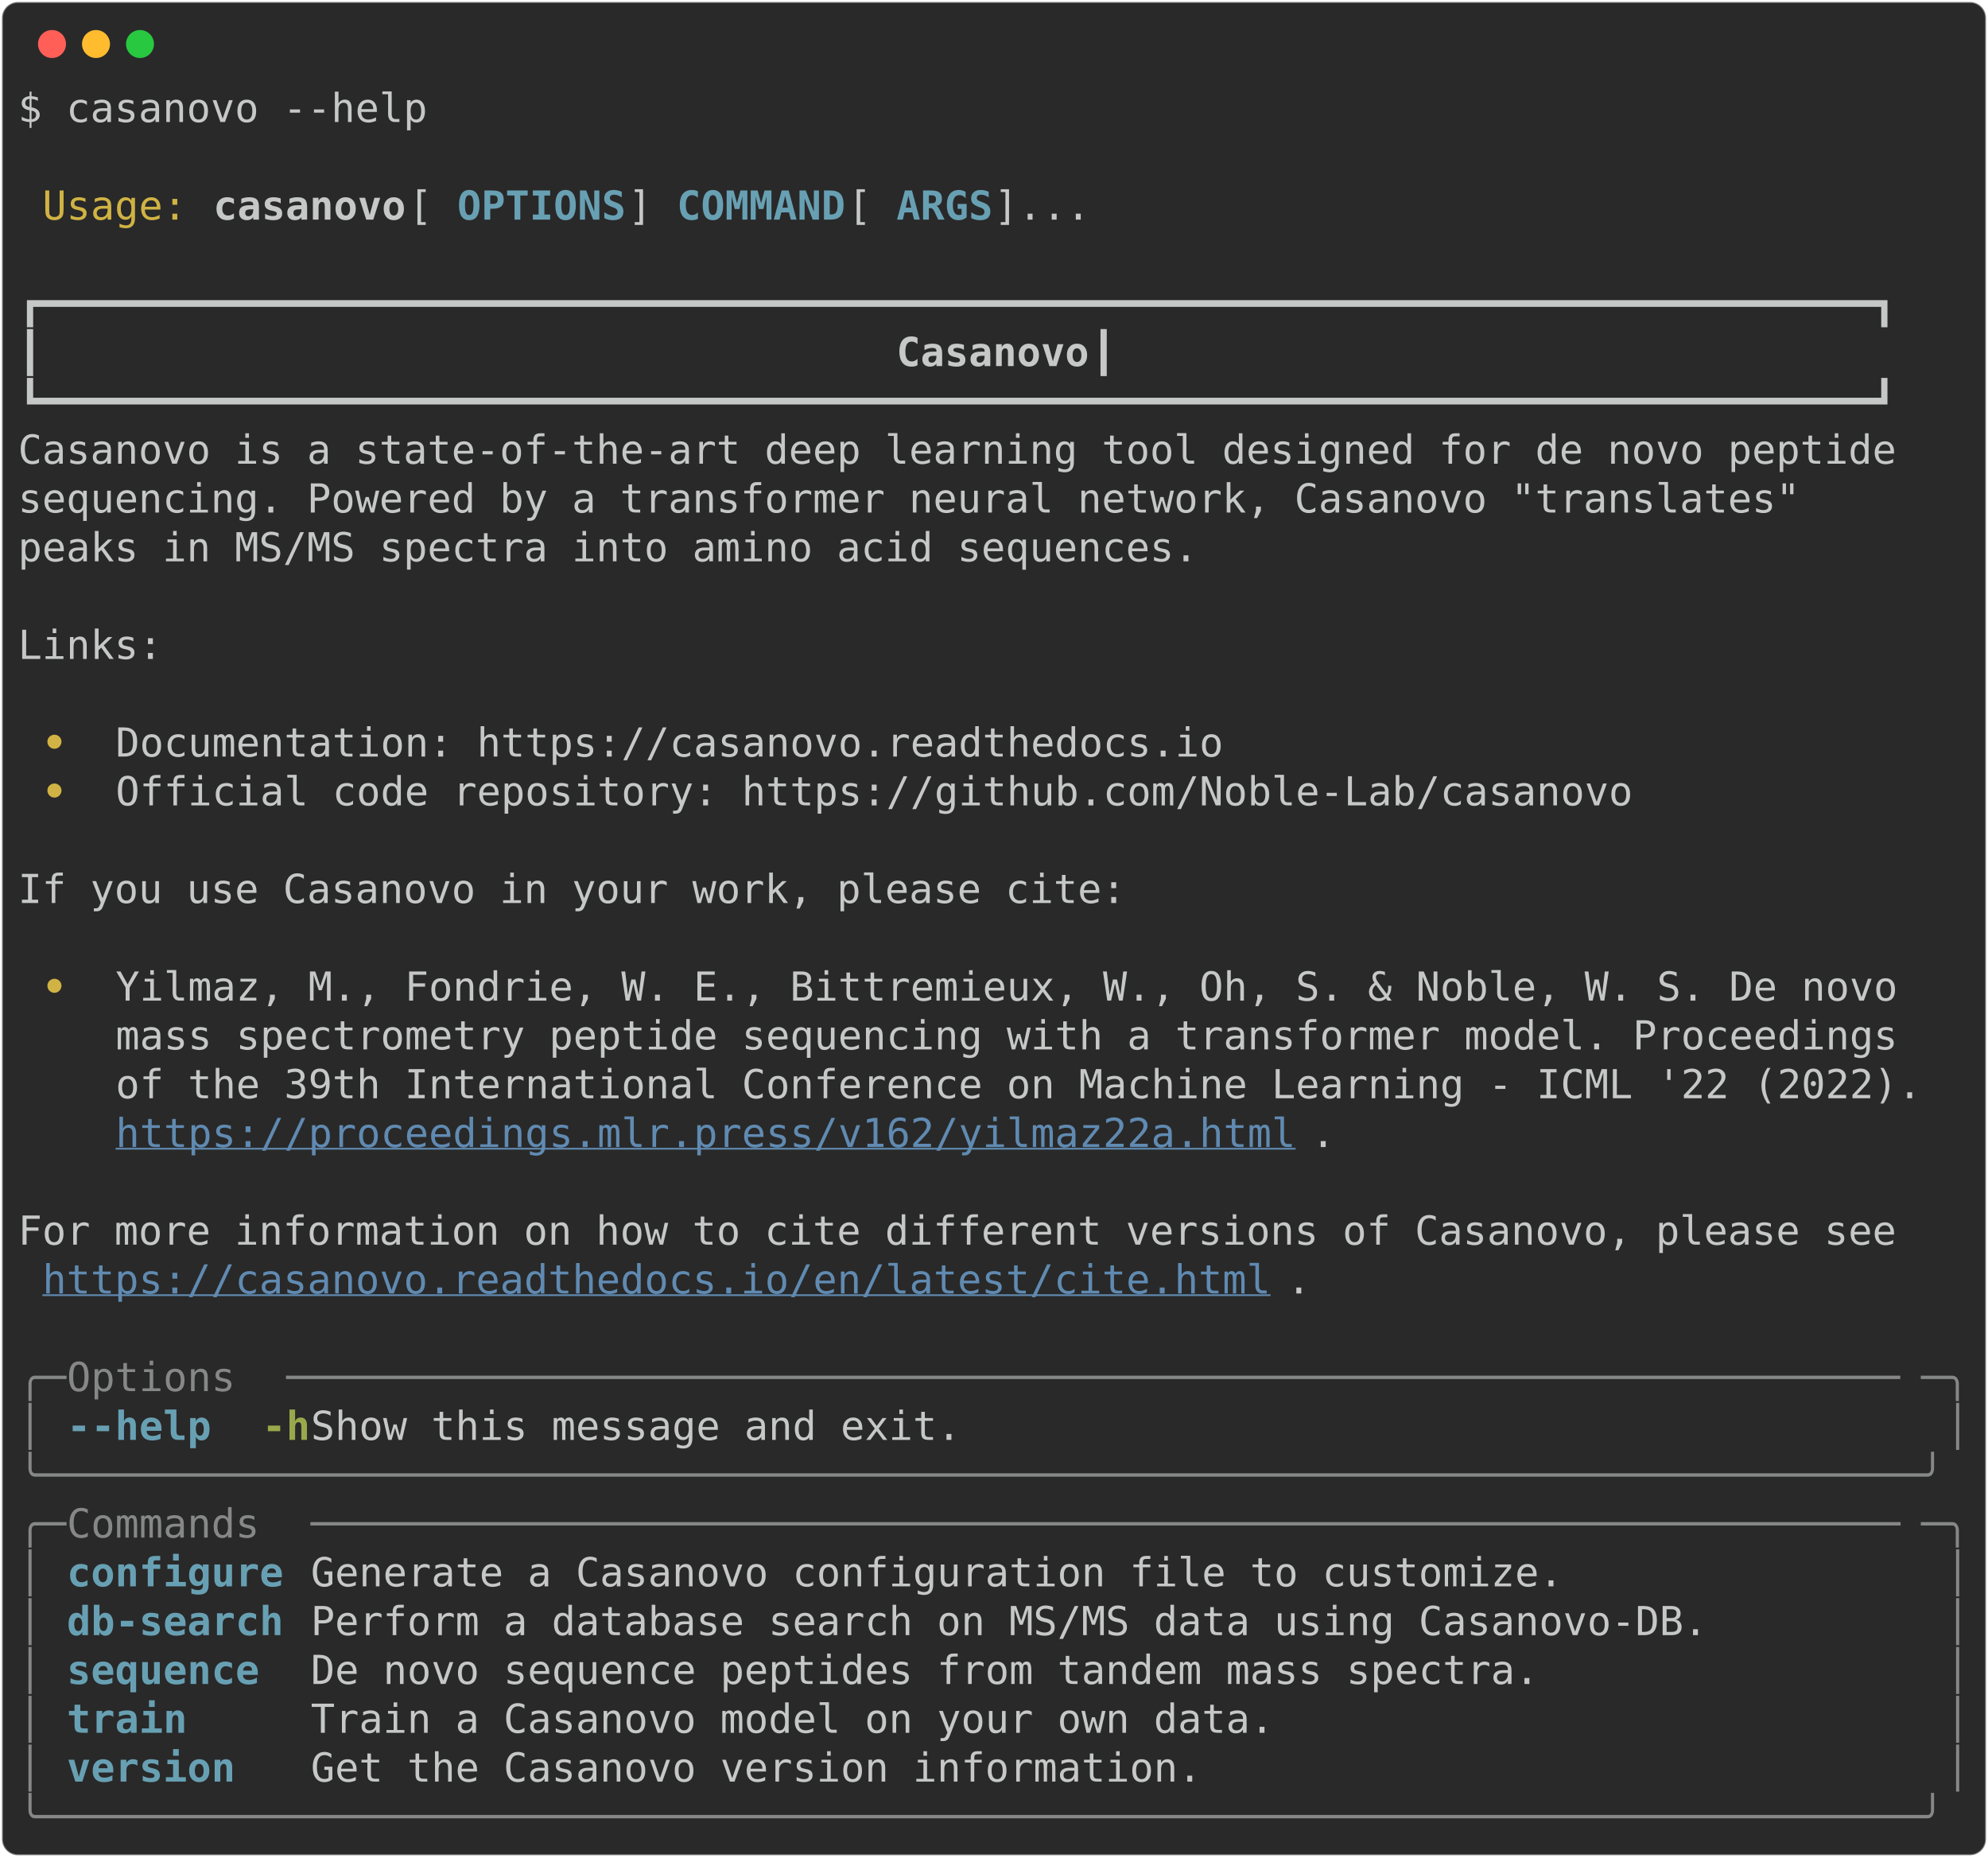
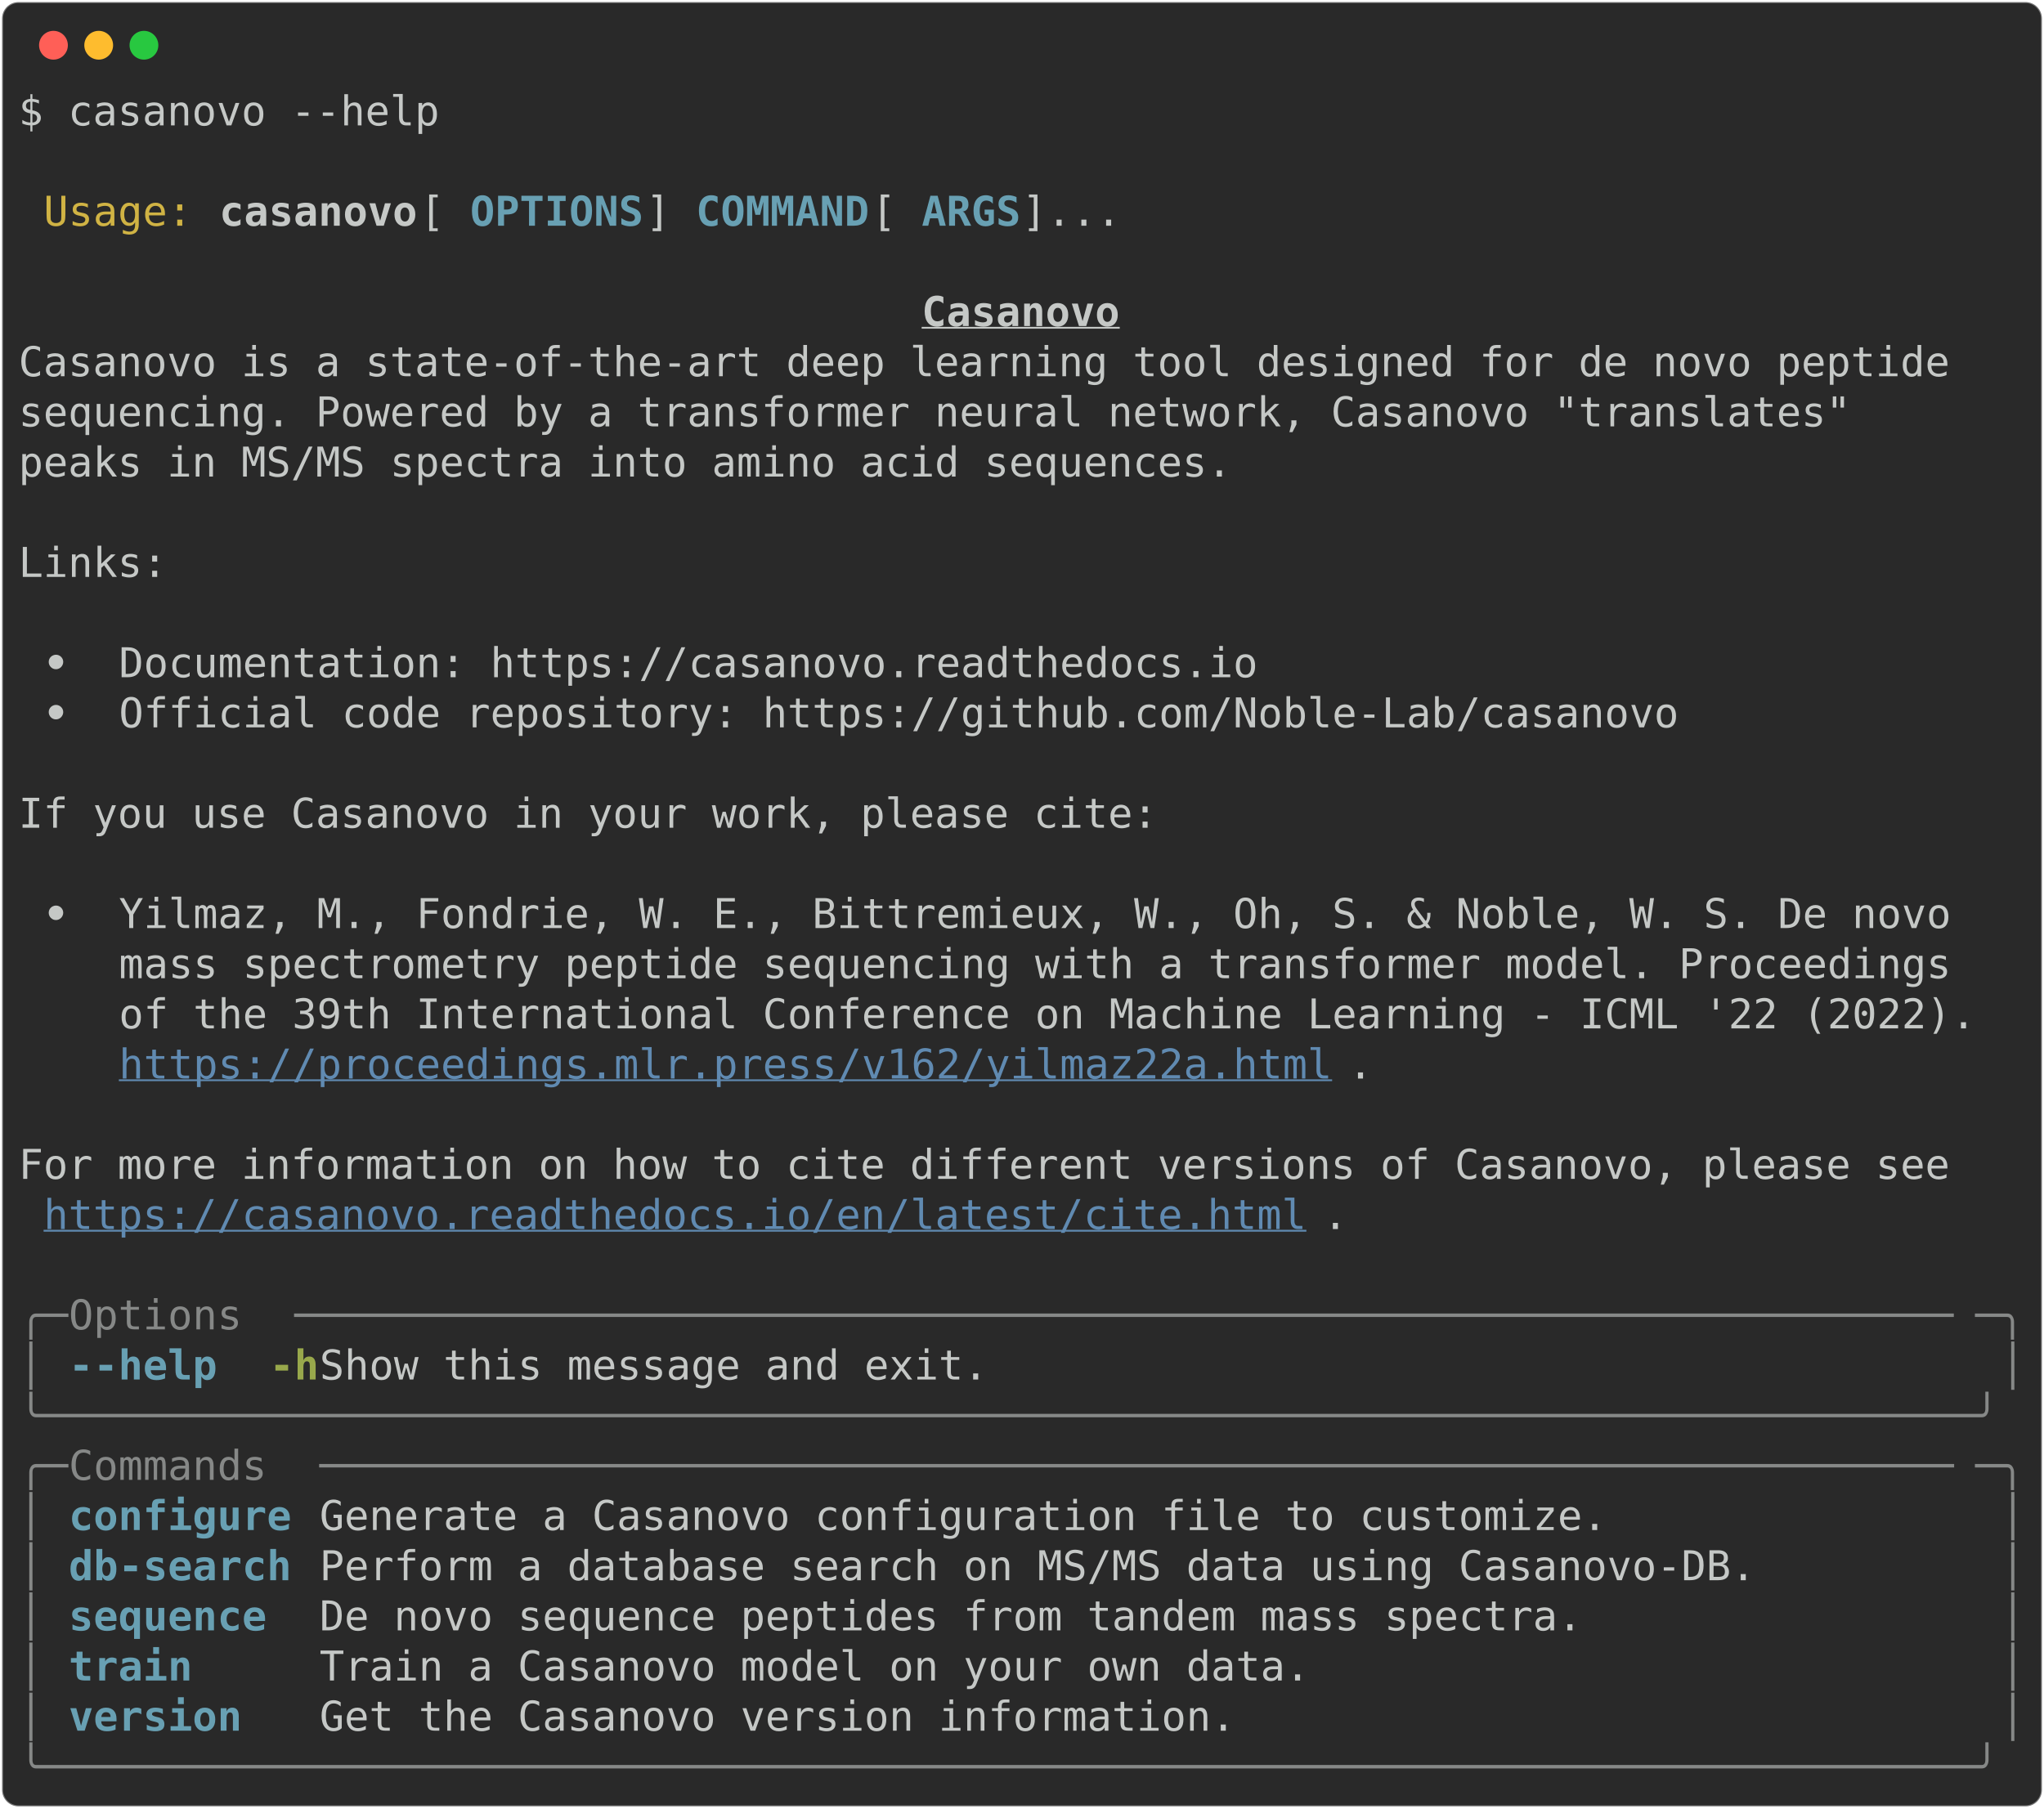
- <svg xmlns="http://www.w3.org/2000/svg" class="rich-terminal" viewBox="0 0 994 928.4">
+ <svg xmlns="http://www.w3.org/2000/svg" class="rich-terminal" viewBox="0 0 994 879.6">
  <style>

    @font-face {
        font-family: "Fira Code";
        src: local("FiraCode-Regular"),
                url("https://cdnjs.cloudflare.com/ajax/libs/firacode/6.2.0/woff2/FiraCode-Regular.woff2") format("woff2"),
                url("https://cdnjs.cloudflare.com/ajax/libs/firacode/6.2.0/woff/FiraCode-Regular.woff") format("woff");
        font-style: normal;
        font-weight: 400;
    }
    @font-face {
        font-family: "Fira Code";
        src: local("FiraCode-Bold"),
                url("https://cdnjs.cloudflare.com/ajax/libs/firacode/6.2.0/woff2/FiraCode-Bold.woff2") format("woff2"),
                url("https://cdnjs.cloudflare.com/ajax/libs/firacode/6.2.0/woff/FiraCode-Bold.woff") format("woff");
        font-style: bold;
        font-weight: 700;
    }

-     .terminal-1823993706-matrix {
+     .terminal-645350732-matrix {
        font-family: Fira Code, monospace;
        font-size: 20px;
        line-height: 24.4px;
        font-variant-east-asian: full-width;
    }

-     .terminal-1823993706-title {
+     .terminal-645350732-title {
        font-size: 18px;
        font-weight: bold;
        font-family: arial;
    }

-     .terminal-1823993706-r1 { fill: #c5c8c6 }
- .terminal-1823993706-r2 { fill: #d0b344 }
- .terminal-1823993706-r3 { fill: #c5c8c6;font-weight: bold }
- .terminal-1823993706-r4 { fill: #68a0b3;font-weight: bold }
- .terminal-1823993706-r5 { fill: #d0b344;font-weight: bold }
- .terminal-1823993706-r6 { fill: #608ab1;text-decoration: underline; }
- .terminal-1823993706-r7 { fill: #868887 }
- .terminal-1823993706-r8 { fill: #98a84b;font-weight: bold }
+     .terminal-645350732-r1 { fill: #c5c8c6 }
+ .terminal-645350732-r2 { fill: #d0b344 }
+ .terminal-645350732-r3 { fill: #c5c8c6;font-weight: bold }
+ .terminal-645350732-r4 { fill: #68a0b3;font-weight: bold }
+ .terminal-645350732-r5 { fill: #c5c8c6;font-weight: bold;text-decoration: underline; }
+ .terminal-645350732-r6 { fill: #608ab1;text-decoration: underline; }
+ .terminal-645350732-r7 { fill: #868887 }
+ .terminal-645350732-r8 { fill: #98a84b;font-weight: bold }
    </style>
  <defs>
-     <clipPath id="terminal-1823993706-clip-terminal">
-       <rect x="0" y="0" width="975.0" height="877.4" />
-     </clipPath>
-     <clipPath id="terminal-1823993706-line-0">
+     <clipPath id="terminal-645350732-clip-terminal">
+       <rect x="0" y="0" width="975.0" height="828.6" />
+     </clipPath>
+     <clipPath id="terminal-645350732-line-0">
      <rect x="0" y="1.5" width="976" height="24.65" />
    </clipPath>
-     <clipPath id="terminal-1823993706-line-1">
+     <clipPath id="terminal-645350732-line-1">
      <rect x="0" y="25.9" width="976" height="24.65" />
    </clipPath>
-     <clipPath id="terminal-1823993706-line-2">
+     <clipPath id="terminal-645350732-line-2">
      <rect x="0" y="50.3" width="976" height="24.65" />
    </clipPath>
-     <clipPath id="terminal-1823993706-line-3">
+     <clipPath id="terminal-645350732-line-3">
      <rect x="0" y="74.7" width="976" height="24.65" />
    </clipPath>
-     <clipPath id="terminal-1823993706-line-4">
+     <clipPath id="terminal-645350732-line-4">
      <rect x="0" y="99.1" width="976" height="24.65" />
    </clipPath>
-     <clipPath id="terminal-1823993706-line-5">
+     <clipPath id="terminal-645350732-line-5">
      <rect x="0" y="123.5" width="976" height="24.65" />
    </clipPath>
-     <clipPath id="terminal-1823993706-line-6">
+     <clipPath id="terminal-645350732-line-6">
      <rect x="0" y="147.9" width="976" height="24.65" />
    </clipPath>
-     <clipPath id="terminal-1823993706-line-7">
+     <clipPath id="terminal-645350732-line-7">
      <rect x="0" y="172.3" width="976" height="24.65" />
    </clipPath>
-     <clipPath id="terminal-1823993706-line-8">
+     <clipPath id="terminal-645350732-line-8">
      <rect x="0" y="196.7" width="976" height="24.65" />
    </clipPath>
-     <clipPath id="terminal-1823993706-line-9">
+     <clipPath id="terminal-645350732-line-9">
      <rect x="0" y="221.1" width="976" height="24.65" />
    </clipPath>
-     <clipPath id="terminal-1823993706-line-10">
+     <clipPath id="terminal-645350732-line-10">
      <rect x="0" y="245.5" width="976" height="24.65" />
    </clipPath>
-     <clipPath id="terminal-1823993706-line-11">
+     <clipPath id="terminal-645350732-line-11">
      <rect x="0" y="269.9" width="976" height="24.65" />
    </clipPath>
-     <clipPath id="terminal-1823993706-line-12">
+     <clipPath id="terminal-645350732-line-12">
      <rect x="0" y="294.3" width="976" height="24.65" />
    </clipPath>
-     <clipPath id="terminal-1823993706-line-13">
+     <clipPath id="terminal-645350732-line-13">
      <rect x="0" y="318.7" width="976" height="24.65" />
    </clipPath>
-     <clipPath id="terminal-1823993706-line-14">
+     <clipPath id="terminal-645350732-line-14">
      <rect x="0" y="343.1" width="976" height="24.65" />
    </clipPath>
-     <clipPath id="terminal-1823993706-line-15">
+     <clipPath id="terminal-645350732-line-15">
      <rect x="0" y="367.5" width="976" height="24.65" />
    </clipPath>
-     <clipPath id="terminal-1823993706-line-16">
+     <clipPath id="terminal-645350732-line-16">
      <rect x="0" y="391.9" width="976" height="24.65" />
    </clipPath>
-     <clipPath id="terminal-1823993706-line-17">
+     <clipPath id="terminal-645350732-line-17">
      <rect x="0" y="416.3" width="976" height="24.65" />
    </clipPath>
-     <clipPath id="terminal-1823993706-line-18">
+     <clipPath id="terminal-645350732-line-18">
      <rect x="0" y="440.7" width="976" height="24.65" />
    </clipPath>
-     <clipPath id="terminal-1823993706-line-19">
+     <clipPath id="terminal-645350732-line-19">
      <rect x="0" y="465.1" width="976" height="24.65" />
    </clipPath>
-     <clipPath id="terminal-1823993706-line-20">
+     <clipPath id="terminal-645350732-line-20">
      <rect x="0" y="489.5" width="976" height="24.65" />
    </clipPath>
-     <clipPath id="terminal-1823993706-line-21">
+     <clipPath id="terminal-645350732-line-21">
      <rect x="0" y="513.9" width="976" height="24.65" />
    </clipPath>
-     <clipPath id="terminal-1823993706-line-22">
+     <clipPath id="terminal-645350732-line-22">
      <rect x="0" y="538.3" width="976" height="24.65" />
    </clipPath>
-     <clipPath id="terminal-1823993706-line-23">
+     <clipPath id="terminal-645350732-line-23">
      <rect x="0" y="562.7" width="976" height="24.65" />
    </clipPath>
-     <clipPath id="terminal-1823993706-line-24">
+     <clipPath id="terminal-645350732-line-24">
      <rect x="0" y="587.1" width="976" height="24.65" />
    </clipPath>
-     <clipPath id="terminal-1823993706-line-25">
+     <clipPath id="terminal-645350732-line-25">
      <rect x="0" y="611.5" width="976" height="24.65" />
    </clipPath>
-     <clipPath id="terminal-1823993706-line-26">
+     <clipPath id="terminal-645350732-line-26">
      <rect x="0" y="635.9" width="976" height="24.65" />
    </clipPath>
-     <clipPath id="terminal-1823993706-line-27">
+     <clipPath id="terminal-645350732-line-27">
      <rect x="0" y="660.3" width="976" height="24.65" />
    </clipPath>
-     <clipPath id="terminal-1823993706-line-28">
+     <clipPath id="terminal-645350732-line-28">
      <rect x="0" y="684.7" width="976" height="24.65" />
    </clipPath>
-     <clipPath id="terminal-1823993706-line-29">
+     <clipPath id="terminal-645350732-line-29">
      <rect x="0" y="709.1" width="976" height="24.65" />
    </clipPath>
-     <clipPath id="terminal-1823993706-line-30">
+     <clipPath id="terminal-645350732-line-30">
      <rect x="0" y="733.5" width="976" height="24.65" />
    </clipPath>
-     <clipPath id="terminal-1823993706-line-31">
+     <clipPath id="terminal-645350732-line-31">
      <rect x="0" y="757.9" width="976" height="24.65" />
    </clipPath>
-     <clipPath id="terminal-1823993706-line-32">
+     <clipPath id="terminal-645350732-line-32">
      <rect x="0" y="782.3" width="976" height="24.65" />
    </clipPath>
-     <clipPath id="terminal-1823993706-line-33">
-       <rect x="0" y="806.7" width="976" height="24.65" />
-     </clipPath>
-     <clipPath id="terminal-1823993706-line-34">
-       <rect x="0" y="831.1" width="976" height="24.65" />
-     </clipPath>
  </defs>
-   <rect fill="#292929" stroke="rgba(255,255,255,0.35)" stroke-width="1" x="1" y="1" width="992" height="926.4" rx="8" />
+   <rect fill="#292929" stroke="rgba(255,255,255,0.35)" stroke-width="1" x="1" y="1" width="992" height="877.6" rx="8" />
  <g transform="translate(26,22)">
    <circle cx="0" cy="0" r="7" fill="#ff5f57" />
    <circle cx="22" cy="0" r="7" fill="#febc2e" />
    <circle cx="44" cy="0" r="7" fill="#28c840" />
  </g>
-   <g transform="translate(9, 41)" clip-path="url(#terminal-1823993706-clip-terminal)">
-     <g class="terminal-1823993706-matrix">
-       <text class="terminal-1823993706-r1" x="0" y="20" textLength="207.4" clip-path="url(#terminal-1823993706-line-0)">$ casanovo --help</text>
-       <text class="terminal-1823993706-r1" x="976" y="20" textLength="12.2" clip-path="url(#terminal-1823993706-line-0)">
- </text>
-       <text class="terminal-1823993706-r1" x="976" y="44.4" textLength="12.2" clip-path="url(#terminal-1823993706-line-1)">
- </text>
-       <text class="terminal-1823993706-r2" x="12.2" y="68.8" textLength="73.2" clip-path="url(#terminal-1823993706-line-2)">Usage:</text>
-       <text class="terminal-1823993706-r3" x="97.6" y="68.8" textLength="97.6" clip-path="url(#terminal-1823993706-line-2)">casanovo</text>
-       <text class="terminal-1823993706-r1" x="195.2" y="68.8" textLength="24.4" clip-path="url(#terminal-1823993706-line-2)"> [</text>
-       <text class="terminal-1823993706-r4" x="219.6" y="68.8" textLength="85.4" clip-path="url(#terminal-1823993706-line-2)">OPTIONS</text>
-       <text class="terminal-1823993706-r1" x="305" y="68.8" textLength="24.4" clip-path="url(#terminal-1823993706-line-2)">] </text>
-       <text class="terminal-1823993706-r4" x="329.4" y="68.8" textLength="85.4" clip-path="url(#terminal-1823993706-line-2)">COMMAND</text>
-       <text class="terminal-1823993706-r1" x="414.8" y="68.8" textLength="24.4" clip-path="url(#terminal-1823993706-line-2)"> [</text>
-       <text class="terminal-1823993706-r4" x="439.2" y="68.8" textLength="48.8" clip-path="url(#terminal-1823993706-line-2)">ARGS</text>
-       <text class="terminal-1823993706-r1" x="488" y="68.8" textLength="488" clip-path="url(#terminal-1823993706-line-2)">]...                                    </text>
-       <text class="terminal-1823993706-r1" x="976" y="68.8" textLength="12.2" clip-path="url(#terminal-1823993706-line-2)">
- </text>
-       <text class="terminal-1823993706-r1" x="976" y="93.2" textLength="12.2" clip-path="url(#terminal-1823993706-line-3)">
- </text>
-       <text class="terminal-1823993706-r1" x="0" y="117.6" textLength="976" clip-path="url(#terminal-1823993706-line-4)"> ┏━━━━━━━━━━━━━━━━━━━━━━━━━━━━━━━━━━━━━━━━━━━━━━━━━━━━━━━━━━━━━━━━━━━━━━━━━━━━┓ </text>
-       <text class="terminal-1823993706-r1" x="976" y="117.6" textLength="12.2" clip-path="url(#terminal-1823993706-line-4)">
- </text>
-       <text class="terminal-1823993706-r1" x="0" y="142" textLength="439.2" clip-path="url(#terminal-1823993706-line-5)"> ┃                                  </text>
-       <text class="terminal-1823993706-r3" x="439.2" y="142" textLength="97.6" clip-path="url(#terminal-1823993706-line-5)">Casanovo</text>
-       <text class="terminal-1823993706-r1" x="536.8" y="142" textLength="439.2" clip-path="url(#terminal-1823993706-line-5)">                                  ┃ </text>
-       <text class="terminal-1823993706-r1" x="976" y="142" textLength="12.2" clip-path="url(#terminal-1823993706-line-5)">
- </text>
-       <text class="terminal-1823993706-r1" x="0" y="166.4" textLength="976" clip-path="url(#terminal-1823993706-line-6)"> ┗━━━━━━━━━━━━━━━━━━━━━━━━━━━━━━━━━━━━━━━━━━━━━━━━━━━━━━━━━━━━━━━━━━━━━━━━━━━━┛ </text>
-       <text class="terminal-1823993706-r1" x="976" y="166.4" textLength="12.2" clip-path="url(#terminal-1823993706-line-6)">
- </text>
-       <text class="terminal-1823993706-r1" x="0" y="190.8" textLength="976" clip-path="url(#terminal-1823993706-line-7)"> Casanovo is a state-of-the-art deep learning tool designed for de novo peptide </text>
-       <text class="terminal-1823993706-r1" x="976" y="190.8" textLength="12.2" clip-path="url(#terminal-1823993706-line-7)">
- </text>
-       <text class="terminal-1823993706-r1" x="0" y="215.2" textLength="976" clip-path="url(#terminal-1823993706-line-8)"> sequencing. Powered by a transformer neural network, Casanovo "translates"     </text>
-       <text class="terminal-1823993706-r1" x="976" y="215.2" textLength="12.2" clip-path="url(#terminal-1823993706-line-8)">
- </text>
-       <text class="terminal-1823993706-r1" x="0" y="239.6" textLength="976" clip-path="url(#terminal-1823993706-line-9)"> peaks in MS/MS spectra into amino acid sequences.                              </text>
-       <text class="terminal-1823993706-r1" x="976" y="239.6" textLength="12.2" clip-path="url(#terminal-1823993706-line-9)">
- </text>
-       <text class="terminal-1823993706-r1" x="976" y="264" textLength="12.2" clip-path="url(#terminal-1823993706-line-10)">
- </text>
-       <text class="terminal-1823993706-r1" x="0" y="288.4" textLength="976" clip-path="url(#terminal-1823993706-line-11)"> Links:                                                                         </text>
-       <text class="terminal-1823993706-r1" x="976" y="288.4" textLength="12.2" clip-path="url(#terminal-1823993706-line-11)">
- </text>
-       <text class="terminal-1823993706-r1" x="976" y="312.8" textLength="12.2" clip-path="url(#terminal-1823993706-line-12)">
- </text>
-       <text class="terminal-1823993706-r5" x="12.2" y="337.2" textLength="36.6" clip-path="url(#terminal-1823993706-line-13)"> • </text>
-       <text class="terminal-1823993706-r1" x="48.8" y="337.2" textLength="927.2" clip-path="url(#terminal-1823993706-line-13)">Documentation: https://casanovo.readthedocs.io                              </text>
-       <text class="terminal-1823993706-r1" x="976" y="337.2" textLength="12.2" clip-path="url(#terminal-1823993706-line-13)">
- </text>
-       <text class="terminal-1823993706-r5" x="12.2" y="361.6" textLength="36.6" clip-path="url(#terminal-1823993706-line-14)"> • </text>
-       <text class="terminal-1823993706-r1" x="48.8" y="361.6" textLength="927.2" clip-path="url(#terminal-1823993706-line-14)">Official code repository: https://github.com/Noble-Lab/casanovo             </text>
-       <text class="terminal-1823993706-r1" x="976" y="361.6" textLength="12.2" clip-path="url(#terminal-1823993706-line-14)">
- </text>
-       <text class="terminal-1823993706-r1" x="976" y="386" textLength="12.2" clip-path="url(#terminal-1823993706-line-15)">
- </text>
-       <text class="terminal-1823993706-r1" x="0" y="410.4" textLength="976" clip-path="url(#terminal-1823993706-line-16)"> If you use Casanovo in your work, please cite:                                 </text>
-       <text class="terminal-1823993706-r1" x="976" y="410.4" textLength="12.2" clip-path="url(#terminal-1823993706-line-16)">
- </text>
-       <text class="terminal-1823993706-r1" x="976" y="434.8" textLength="12.2" clip-path="url(#terminal-1823993706-line-17)">
- </text>
-       <text class="terminal-1823993706-r5" x="12.2" y="459.2" textLength="36.6" clip-path="url(#terminal-1823993706-line-18)"> • </text>
-       <text class="terminal-1823993706-r1" x="48.8" y="459.2" textLength="927.2" clip-path="url(#terminal-1823993706-line-18)">Yilmaz, M., Fondrie, W. E., Bittremieux, W., Oh, S. &amp; Noble, W. S. De novo  </text>
-       <text class="terminal-1823993706-r1" x="976" y="459.2" textLength="12.2" clip-path="url(#terminal-1823993706-line-18)">
- </text>
-       <text class="terminal-1823993706-r1" x="48.8" y="483.6" textLength="927.2" clip-path="url(#terminal-1823993706-line-19)">mass spectrometry peptide sequencing with a transformer model. Proceedings  </text>
-       <text class="terminal-1823993706-r1" x="976" y="483.6" textLength="12.2" clip-path="url(#terminal-1823993706-line-19)">
- </text>
-       <text class="terminal-1823993706-r1" x="48.8" y="508" textLength="927.2" clip-path="url(#terminal-1823993706-line-20)">of the 39th International Conference on Machine Learning - ICML '22 (2022). </text>
-       <text class="terminal-1823993706-r1" x="976" y="508" textLength="12.2" clip-path="url(#terminal-1823993706-line-20)">
- </text>
-       <text class="terminal-1823993706-r6" x="48.8" y="532.4" textLength="597.8" clip-path="url(#terminal-1823993706-line-21)">https://proceedings.mlr.press/v162/yilmaz22a.html</text>
-       <text class="terminal-1823993706-r1" x="646.6" y="532.4" textLength="329.4" clip-path="url(#terminal-1823993706-line-21)">.                          </text>
-       <text class="terminal-1823993706-r1" x="976" y="532.4" textLength="12.2" clip-path="url(#terminal-1823993706-line-21)">
- </text>
-       <text class="terminal-1823993706-r1" x="976" y="556.8" textLength="12.2" clip-path="url(#terminal-1823993706-line-22)">
- </text>
-       <text class="terminal-1823993706-r1" x="0" y="581.2" textLength="976" clip-path="url(#terminal-1823993706-line-23)"> For more information on how to cite different versions of Casanovo, please see </text>
-       <text class="terminal-1823993706-r1" x="976" y="581.2" textLength="12.2" clip-path="url(#terminal-1823993706-line-23)">
- </text>
-       <text class="terminal-1823993706-r6" x="12.2" y="605.6" textLength="622.2" clip-path="url(#terminal-1823993706-line-24)">https://casanovo.readthedocs.io/en/latest/cite.html</text>
-       <text class="terminal-1823993706-r1" x="634.4" y="605.6" textLength="341.6" clip-path="url(#terminal-1823993706-line-24)">.                           </text>
-       <text class="terminal-1823993706-r1" x="976" y="605.6" textLength="12.2" clip-path="url(#terminal-1823993706-line-24)">
- </text>
-       <text class="terminal-1823993706-r1" x="976" y="630" textLength="12.2" clip-path="url(#terminal-1823993706-line-25)">
- </text>
-       <text class="terminal-1823993706-r7" x="0" y="654.4" textLength="24.4" clip-path="url(#terminal-1823993706-line-26)">╭─</text>
-       <text class="terminal-1823993706-r7" x="24.4" y="654.4" textLength="109.8" clip-path="url(#terminal-1823993706-line-26)"> Options </text>
-       <text class="terminal-1823993706-r7" x="134.2" y="654.4" textLength="817.4" clip-path="url(#terminal-1823993706-line-26)">───────────────────────────────────────────────────────────────────</text>
-       <text class="terminal-1823993706-r7" x="951.6" y="654.4" textLength="24.4" clip-path="url(#terminal-1823993706-line-26)">─╮</text>
-       <text class="terminal-1823993706-r1" x="976" y="654.4" textLength="12.2" clip-path="url(#terminal-1823993706-line-26)">
- </text>
-       <text class="terminal-1823993706-r7" x="0" y="678.8" textLength="12.2" clip-path="url(#terminal-1823993706-line-27)">│</text>
-       <text class="terminal-1823993706-r4" x="24.4" y="678.8" textLength="73.2" clip-path="url(#terminal-1823993706-line-27)">--help</text>
-       <text class="terminal-1823993706-r8" x="122" y="678.8" textLength="24.4" clip-path="url(#terminal-1823993706-line-27)">-h</text>
-       <text class="terminal-1823993706-r1" x="146.4" y="678.8" textLength="817.4" clip-path="url(#terminal-1823993706-line-27)">  Show this message and exit.                                      </text>
-       <text class="terminal-1823993706-r7" x="963.8" y="678.8" textLength="12.2" clip-path="url(#terminal-1823993706-line-27)">│</text>
-       <text class="terminal-1823993706-r1" x="976" y="678.8" textLength="12.2" clip-path="url(#terminal-1823993706-line-27)">
- </text>
-       <text class="terminal-1823993706-r7" x="0" y="703.2" textLength="976" clip-path="url(#terminal-1823993706-line-28)">╰──────────────────────────────────────────────────────────────────────────────╯</text>
-       <text class="terminal-1823993706-r1" x="976" y="703.2" textLength="12.2" clip-path="url(#terminal-1823993706-line-28)">
- </text>
-       <text class="terminal-1823993706-r7" x="0" y="727.6" textLength="24.4" clip-path="url(#terminal-1823993706-line-29)">╭─</text>
-       <text class="terminal-1823993706-r7" x="24.4" y="727.6" textLength="122" clip-path="url(#terminal-1823993706-line-29)"> Commands </text>
-       <text class="terminal-1823993706-r7" x="146.4" y="727.6" textLength="805.2" clip-path="url(#terminal-1823993706-line-29)">──────────────────────────────────────────────────────────────────</text>
-       <text class="terminal-1823993706-r7" x="951.6" y="727.6" textLength="24.4" clip-path="url(#terminal-1823993706-line-29)">─╮</text>
-       <text class="terminal-1823993706-r1" x="976" y="727.6" textLength="12.2" clip-path="url(#terminal-1823993706-line-29)">
- </text>
-       <text class="terminal-1823993706-r7" x="0" y="752" textLength="12.2" clip-path="url(#terminal-1823993706-line-30)">│</text>
-       <text class="terminal-1823993706-r4" x="24.4" y="752" textLength="109.8" clip-path="url(#terminal-1823993706-line-30)">configure</text>
-       <text class="terminal-1823993706-r1" x="146.4" y="752" textLength="817.4" clip-path="url(#terminal-1823993706-line-30)"> Generate a Casanovo configuration file to customize.              </text>
-       <text class="terminal-1823993706-r7" x="963.8" y="752" textLength="12.2" clip-path="url(#terminal-1823993706-line-30)">│</text>
-       <text class="terminal-1823993706-r1" x="976" y="752" textLength="12.2" clip-path="url(#terminal-1823993706-line-30)">
- </text>
-       <text class="terminal-1823993706-r7" x="0" y="776.4" textLength="12.2" clip-path="url(#terminal-1823993706-line-31)">│</text>
-       <text class="terminal-1823993706-r4" x="24.4" y="776.4" textLength="109.8" clip-path="url(#terminal-1823993706-line-31)">db-search</text>
-       <text class="terminal-1823993706-r1" x="146.4" y="776.4" textLength="817.4" clip-path="url(#terminal-1823993706-line-31)"> Perform a database search on MS/MS data using Casanovo-DB.        </text>
-       <text class="terminal-1823993706-r7" x="963.8" y="776.4" textLength="12.2" clip-path="url(#terminal-1823993706-line-31)">│</text>
-       <text class="terminal-1823993706-r1" x="976" y="776.4" textLength="12.2" clip-path="url(#terminal-1823993706-line-31)">
- </text>
-       <text class="terminal-1823993706-r7" x="0" y="800.8" textLength="12.2" clip-path="url(#terminal-1823993706-line-32)">│</text>
-       <text class="terminal-1823993706-r4" x="24.4" y="800.8" textLength="109.8" clip-path="url(#terminal-1823993706-line-32)">sequence </text>
-       <text class="terminal-1823993706-r1" x="146.4" y="800.8" textLength="817.4" clip-path="url(#terminal-1823993706-line-32)"> De novo sequence peptides from tandem mass spectra.               </text>
-       <text class="terminal-1823993706-r7" x="963.8" y="800.8" textLength="12.2" clip-path="url(#terminal-1823993706-line-32)">│</text>
-       <text class="terminal-1823993706-r1" x="976" y="800.8" textLength="12.2" clip-path="url(#terminal-1823993706-line-32)">
- </text>
-       <text class="terminal-1823993706-r7" x="0" y="825.2" textLength="12.2" clip-path="url(#terminal-1823993706-line-33)">│</text>
-       <text class="terminal-1823993706-r4" x="24.4" y="825.2" textLength="109.8" clip-path="url(#terminal-1823993706-line-33)">train    </text>
-       <text class="terminal-1823993706-r1" x="146.4" y="825.2" textLength="817.4" clip-path="url(#terminal-1823993706-line-33)"> Train a Casanovo model on your own data.                          </text>
-       <text class="terminal-1823993706-r7" x="963.8" y="825.2" textLength="12.2" clip-path="url(#terminal-1823993706-line-33)">│</text>
-       <text class="terminal-1823993706-r1" x="976" y="825.2" textLength="12.2" clip-path="url(#terminal-1823993706-line-33)">
- </text>
-       <text class="terminal-1823993706-r7" x="0" y="849.6" textLength="12.2" clip-path="url(#terminal-1823993706-line-34)">│</text>
-       <text class="terminal-1823993706-r4" x="24.4" y="849.6" textLength="109.8" clip-path="url(#terminal-1823993706-line-34)">version  </text>
-       <text class="terminal-1823993706-r1" x="146.4" y="849.6" textLength="817.4" clip-path="url(#terminal-1823993706-line-34)"> Get the Casanovo version information.                             </text>
-       <text class="terminal-1823993706-r7" x="963.8" y="849.6" textLength="12.2" clip-path="url(#terminal-1823993706-line-34)">│</text>
-       <text class="terminal-1823993706-r1" x="976" y="849.6" textLength="12.2" clip-path="url(#terminal-1823993706-line-34)">
- </text>
-       <text class="terminal-1823993706-r7" x="0" y="874" textLength="976" clip-path="url(#terminal-1823993706-line-35)">╰──────────────────────────────────────────────────────────────────────────────╯</text>
-       <text class="terminal-1823993706-r1" x="976" y="874" textLength="12.2" clip-path="url(#terminal-1823993706-line-35)">
+   <g transform="translate(9, 41)" clip-path="url(#terminal-645350732-clip-terminal)">
+     <g class="terminal-645350732-matrix">
+       <text class="terminal-645350732-r1" x="0" y="20" textLength="207.4" clip-path="url(#terminal-645350732-line-0)">$ casanovo --help</text>
+       <text class="terminal-645350732-r1" x="976" y="20" textLength="12.2" clip-path="url(#terminal-645350732-line-0)">
+ </text>
+       <text class="terminal-645350732-r1" x="976" y="44.4" textLength="12.2" clip-path="url(#terminal-645350732-line-1)">
+ </text>
+       <text class="terminal-645350732-r2" x="12.2" y="68.8" textLength="73.2" clip-path="url(#terminal-645350732-line-2)">Usage:</text>
+       <text class="terminal-645350732-r3" x="97.6" y="68.8" textLength="97.6" clip-path="url(#terminal-645350732-line-2)">casanovo</text>
+       <text class="terminal-645350732-r1" x="195.2" y="68.8" textLength="24.4" clip-path="url(#terminal-645350732-line-2)"> [</text>
+       <text class="terminal-645350732-r4" x="219.6" y="68.8" textLength="85.4" clip-path="url(#terminal-645350732-line-2)">OPTIONS</text>
+       <text class="terminal-645350732-r1" x="305" y="68.8" textLength="24.4" clip-path="url(#terminal-645350732-line-2)">] </text>
+       <text class="terminal-645350732-r4" x="329.4" y="68.8" textLength="85.4" clip-path="url(#terminal-645350732-line-2)">COMMAND</text>
+       <text class="terminal-645350732-r1" x="414.8" y="68.8" textLength="24.4" clip-path="url(#terminal-645350732-line-2)"> [</text>
+       <text class="terminal-645350732-r4" x="439.2" y="68.8" textLength="48.8" clip-path="url(#terminal-645350732-line-2)">ARGS</text>
+       <text class="terminal-645350732-r1" x="488" y="68.8" textLength="488" clip-path="url(#terminal-645350732-line-2)">]...                                    </text>
+       <text class="terminal-645350732-r1" x="976" y="68.8" textLength="12.2" clip-path="url(#terminal-645350732-line-2)">
+ </text>
+       <text class="terminal-645350732-r1" x="976" y="93.2" textLength="12.2" clip-path="url(#terminal-645350732-line-3)">
+ </text>
+       <text class="terminal-645350732-r5" x="439.2" y="117.6" textLength="97.6" clip-path="url(#terminal-645350732-line-4)">Casanovo</text>
+       <text class="terminal-645350732-r1" x="976" y="117.6" textLength="12.2" clip-path="url(#terminal-645350732-line-4)">
+ </text>
+       <text class="terminal-645350732-r1" x="0" y="142" textLength="976" clip-path="url(#terminal-645350732-line-5)"> Casanovo is a state-of-the-art deep learning tool designed for de novo peptide </text>
+       <text class="terminal-645350732-r1" x="976" y="142" textLength="12.2" clip-path="url(#terminal-645350732-line-5)">
+ </text>
+       <text class="terminal-645350732-r1" x="0" y="166.4" textLength="976" clip-path="url(#terminal-645350732-line-6)"> sequencing. Powered by a transformer neural network, Casanovo "translates"     </text>
+       <text class="terminal-645350732-r1" x="976" y="166.4" textLength="12.2" clip-path="url(#terminal-645350732-line-6)">
+ </text>
+       <text class="terminal-645350732-r1" x="0" y="190.8" textLength="976" clip-path="url(#terminal-645350732-line-7)"> peaks in MS/MS spectra into amino acid sequences.                              </text>
+       <text class="terminal-645350732-r1" x="976" y="190.8" textLength="12.2" clip-path="url(#terminal-645350732-line-7)">
+ </text>
+       <text class="terminal-645350732-r1" x="976" y="215.2" textLength="12.2" clip-path="url(#terminal-645350732-line-8)">
+ </text>
+       <text class="terminal-645350732-r1" x="0" y="239.6" textLength="976" clip-path="url(#terminal-645350732-line-9)"> Links:                                                                         </text>
+       <text class="terminal-645350732-r1" x="976" y="239.6" textLength="12.2" clip-path="url(#terminal-645350732-line-9)">
+ </text>
+       <text class="terminal-645350732-r1" x="976" y="264" textLength="12.2" clip-path="url(#terminal-645350732-line-10)">
+ </text>
+       <text class="terminal-645350732-r3" x="12.2" y="288.4" textLength="36.6" clip-path="url(#terminal-645350732-line-11)"> • </text>
+       <text class="terminal-645350732-r1" x="48.8" y="288.4" textLength="927.2" clip-path="url(#terminal-645350732-line-11)">Documentation: https://casanovo.readthedocs.io                              </text>
+       <text class="terminal-645350732-r1" x="976" y="288.4" textLength="12.2" clip-path="url(#terminal-645350732-line-11)">
+ </text>
+       <text class="terminal-645350732-r3" x="12.2" y="312.8" textLength="36.6" clip-path="url(#terminal-645350732-line-12)"> • </text>
+       <text class="terminal-645350732-r1" x="48.8" y="312.8" textLength="927.2" clip-path="url(#terminal-645350732-line-12)">Official code repository: https://github.com/Noble-Lab/casanovo             </text>
+       <text class="terminal-645350732-r1" x="976" y="312.8" textLength="12.2" clip-path="url(#terminal-645350732-line-12)">
+ </text>
+       <text class="terminal-645350732-r1" x="976" y="337.2" textLength="12.2" clip-path="url(#terminal-645350732-line-13)">
+ </text>
+       <text class="terminal-645350732-r1" x="0" y="361.6" textLength="976" clip-path="url(#terminal-645350732-line-14)"> If you use Casanovo in your work, please cite:                                 </text>
+       <text class="terminal-645350732-r1" x="976" y="361.6" textLength="12.2" clip-path="url(#terminal-645350732-line-14)">
+ </text>
+       <text class="terminal-645350732-r1" x="976" y="386" textLength="12.2" clip-path="url(#terminal-645350732-line-15)">
+ </text>
+       <text class="terminal-645350732-r3" x="12.2" y="410.4" textLength="36.6" clip-path="url(#terminal-645350732-line-16)"> • </text>
+       <text class="terminal-645350732-r1" x="48.8" y="410.4" textLength="927.2" clip-path="url(#terminal-645350732-line-16)">Yilmaz, M., Fondrie, W. E., Bittremieux, W., Oh, S. &amp; Noble, W. S. De novo  </text>
+       <text class="terminal-645350732-r1" x="976" y="410.4" textLength="12.2" clip-path="url(#terminal-645350732-line-16)">
+ </text>
+       <text class="terminal-645350732-r1" x="48.8" y="434.8" textLength="927.2" clip-path="url(#terminal-645350732-line-17)">mass spectrometry peptide sequencing with a transformer model. Proceedings  </text>
+       <text class="terminal-645350732-r1" x="976" y="434.8" textLength="12.2" clip-path="url(#terminal-645350732-line-17)">
+ </text>
+       <text class="terminal-645350732-r1" x="48.8" y="459.2" textLength="927.2" clip-path="url(#terminal-645350732-line-18)">of the 39th International Conference on Machine Learning - ICML '22 (2022). </text>
+       <text class="terminal-645350732-r1" x="976" y="459.2" textLength="12.2" clip-path="url(#terminal-645350732-line-18)">
+ </text>
+       <text class="terminal-645350732-r6" x="48.8" y="483.6" textLength="597.8" clip-path="url(#terminal-645350732-line-19)">https://proceedings.mlr.press/v162/yilmaz22a.html</text>
+       <text class="terminal-645350732-r1" x="646.6" y="483.6" textLength="329.4" clip-path="url(#terminal-645350732-line-19)">.                          </text>
+       <text class="terminal-645350732-r1" x="976" y="483.6" textLength="12.2" clip-path="url(#terminal-645350732-line-19)">
+ </text>
+       <text class="terminal-645350732-r1" x="976" y="508" textLength="12.2" clip-path="url(#terminal-645350732-line-20)">
+ </text>
+       <text class="terminal-645350732-r1" x="0" y="532.4" textLength="976" clip-path="url(#terminal-645350732-line-21)"> For more information on how to cite different versions of Casanovo, please see </text>
+       <text class="terminal-645350732-r1" x="976" y="532.4" textLength="12.2" clip-path="url(#terminal-645350732-line-21)">
+ </text>
+       <text class="terminal-645350732-r6" x="12.2" y="556.8" textLength="622.2" clip-path="url(#terminal-645350732-line-22)">https://casanovo.readthedocs.io/en/latest/cite.html</text>
+       <text class="terminal-645350732-r1" x="634.4" y="556.8" textLength="341.6" clip-path="url(#terminal-645350732-line-22)">.                           </text>
+       <text class="terminal-645350732-r1" x="976" y="556.8" textLength="12.2" clip-path="url(#terminal-645350732-line-22)">
+ </text>
+       <text class="terminal-645350732-r1" x="976" y="581.2" textLength="12.2" clip-path="url(#terminal-645350732-line-23)">
+ </text>
+       <text class="terminal-645350732-r7" x="0" y="605.6" textLength="24.4" clip-path="url(#terminal-645350732-line-24)">╭─</text>
+       <text class="terminal-645350732-r7" x="24.4" y="605.6" textLength="109.8" clip-path="url(#terminal-645350732-line-24)"> Options </text>
+       <text class="terminal-645350732-r7" x="134.2" y="605.6" textLength="817.4" clip-path="url(#terminal-645350732-line-24)">───────────────────────────────────────────────────────────────────</text>
+       <text class="terminal-645350732-r7" x="951.6" y="605.6" textLength="24.4" clip-path="url(#terminal-645350732-line-24)">─╮</text>
+       <text class="terminal-645350732-r1" x="976" y="605.6" textLength="12.2" clip-path="url(#terminal-645350732-line-24)">
+ </text>
+       <text class="terminal-645350732-r7" x="0" y="630" textLength="12.2" clip-path="url(#terminal-645350732-line-25)">│</text>
+       <text class="terminal-645350732-r4" x="24.4" y="630" textLength="73.2" clip-path="url(#terminal-645350732-line-25)">--help</text>
+       <text class="terminal-645350732-r8" x="122" y="630" textLength="24.4" clip-path="url(#terminal-645350732-line-25)">-h</text>
+       <text class="terminal-645350732-r1" x="146.4" y="630" textLength="817.4" clip-path="url(#terminal-645350732-line-25)">  Show this message and exit.                                      </text>
+       <text class="terminal-645350732-r7" x="963.8" y="630" textLength="12.2" clip-path="url(#terminal-645350732-line-25)">│</text>
+       <text class="terminal-645350732-r1" x="976" y="630" textLength="12.2" clip-path="url(#terminal-645350732-line-25)">
+ </text>
+       <text class="terminal-645350732-r7" x="0" y="654.4" textLength="976" clip-path="url(#terminal-645350732-line-26)">╰──────────────────────────────────────────────────────────────────────────────╯</text>
+       <text class="terminal-645350732-r1" x="976" y="654.4" textLength="12.2" clip-path="url(#terminal-645350732-line-26)">
+ </text>
+       <text class="terminal-645350732-r7" x="0" y="678.8" textLength="24.4" clip-path="url(#terminal-645350732-line-27)">╭─</text>
+       <text class="terminal-645350732-r7" x="24.4" y="678.8" textLength="122" clip-path="url(#terminal-645350732-line-27)"> Commands </text>
+       <text class="terminal-645350732-r7" x="146.4" y="678.8" textLength="805.2" clip-path="url(#terminal-645350732-line-27)">──────────────────────────────────────────────────────────────────</text>
+       <text class="terminal-645350732-r7" x="951.6" y="678.8" textLength="24.4" clip-path="url(#terminal-645350732-line-27)">─╮</text>
+       <text class="terminal-645350732-r1" x="976" y="678.8" textLength="12.2" clip-path="url(#terminal-645350732-line-27)">
+ </text>
+       <text class="terminal-645350732-r7" x="0" y="703.2" textLength="12.2" clip-path="url(#terminal-645350732-line-28)">│</text>
+       <text class="terminal-645350732-r4" x="24.4" y="703.2" textLength="109.8" clip-path="url(#terminal-645350732-line-28)">configure</text>
+       <text class="terminal-645350732-r1" x="146.4" y="703.2" textLength="817.4" clip-path="url(#terminal-645350732-line-28)"> Generate a Casanovo configuration file to customize.              </text>
+       <text class="terminal-645350732-r7" x="963.8" y="703.2" textLength="12.2" clip-path="url(#terminal-645350732-line-28)">│</text>
+       <text class="terminal-645350732-r1" x="976" y="703.2" textLength="12.2" clip-path="url(#terminal-645350732-line-28)">
+ </text>
+       <text class="terminal-645350732-r7" x="0" y="727.6" textLength="12.2" clip-path="url(#terminal-645350732-line-29)">│</text>
+       <text class="terminal-645350732-r4" x="24.4" y="727.6" textLength="109.8" clip-path="url(#terminal-645350732-line-29)">db-search</text>
+       <text class="terminal-645350732-r1" x="146.4" y="727.6" textLength="817.4" clip-path="url(#terminal-645350732-line-29)"> Perform a database search on MS/MS data using Casanovo-DB.        </text>
+       <text class="terminal-645350732-r7" x="963.8" y="727.6" textLength="12.2" clip-path="url(#terminal-645350732-line-29)">│</text>
+       <text class="terminal-645350732-r1" x="976" y="727.6" textLength="12.2" clip-path="url(#terminal-645350732-line-29)">
+ </text>
+       <text class="terminal-645350732-r7" x="0" y="752" textLength="12.2" clip-path="url(#terminal-645350732-line-30)">│</text>
+       <text class="terminal-645350732-r4" x="24.4" y="752" textLength="109.8" clip-path="url(#terminal-645350732-line-30)">sequence </text>
+       <text class="terminal-645350732-r1" x="146.4" y="752" textLength="817.4" clip-path="url(#terminal-645350732-line-30)"> De novo sequence peptides from tandem mass spectra.               </text>
+       <text class="terminal-645350732-r7" x="963.8" y="752" textLength="12.2" clip-path="url(#terminal-645350732-line-30)">│</text>
+       <text class="terminal-645350732-r1" x="976" y="752" textLength="12.2" clip-path="url(#terminal-645350732-line-30)">
+ </text>
+       <text class="terminal-645350732-r7" x="0" y="776.4" textLength="12.2" clip-path="url(#terminal-645350732-line-31)">│</text>
+       <text class="terminal-645350732-r4" x="24.4" y="776.4" textLength="109.8" clip-path="url(#terminal-645350732-line-31)">train    </text>
+       <text class="terminal-645350732-r1" x="146.4" y="776.4" textLength="817.4" clip-path="url(#terminal-645350732-line-31)"> Train a Casanovo model on your own data.                          </text>
+       <text class="terminal-645350732-r7" x="963.8" y="776.4" textLength="12.2" clip-path="url(#terminal-645350732-line-31)">│</text>
+       <text class="terminal-645350732-r1" x="976" y="776.4" textLength="12.2" clip-path="url(#terminal-645350732-line-31)">
+ </text>
+       <text class="terminal-645350732-r7" x="0" y="800.8" textLength="12.2" clip-path="url(#terminal-645350732-line-32)">│</text>
+       <text class="terminal-645350732-r4" x="24.4" y="800.8" textLength="109.8" clip-path="url(#terminal-645350732-line-32)">version  </text>
+       <text class="terminal-645350732-r1" x="146.4" y="800.8" textLength="817.4" clip-path="url(#terminal-645350732-line-32)"> Get the Casanovo version information.                             </text>
+       <text class="terminal-645350732-r7" x="963.8" y="800.8" textLength="12.2" clip-path="url(#terminal-645350732-line-32)">│</text>
+       <text class="terminal-645350732-r1" x="976" y="800.8" textLength="12.2" clip-path="url(#terminal-645350732-line-32)">
+ </text>
+       <text class="terminal-645350732-r7" x="0" y="825.2" textLength="976" clip-path="url(#terminal-645350732-line-33)">╰──────────────────────────────────────────────────────────────────────────────╯</text>
+       <text class="terminal-645350732-r1" x="976" y="825.2" textLength="12.2" clip-path="url(#terminal-645350732-line-33)">
</text>
    </g>
  </g>
</svg>
